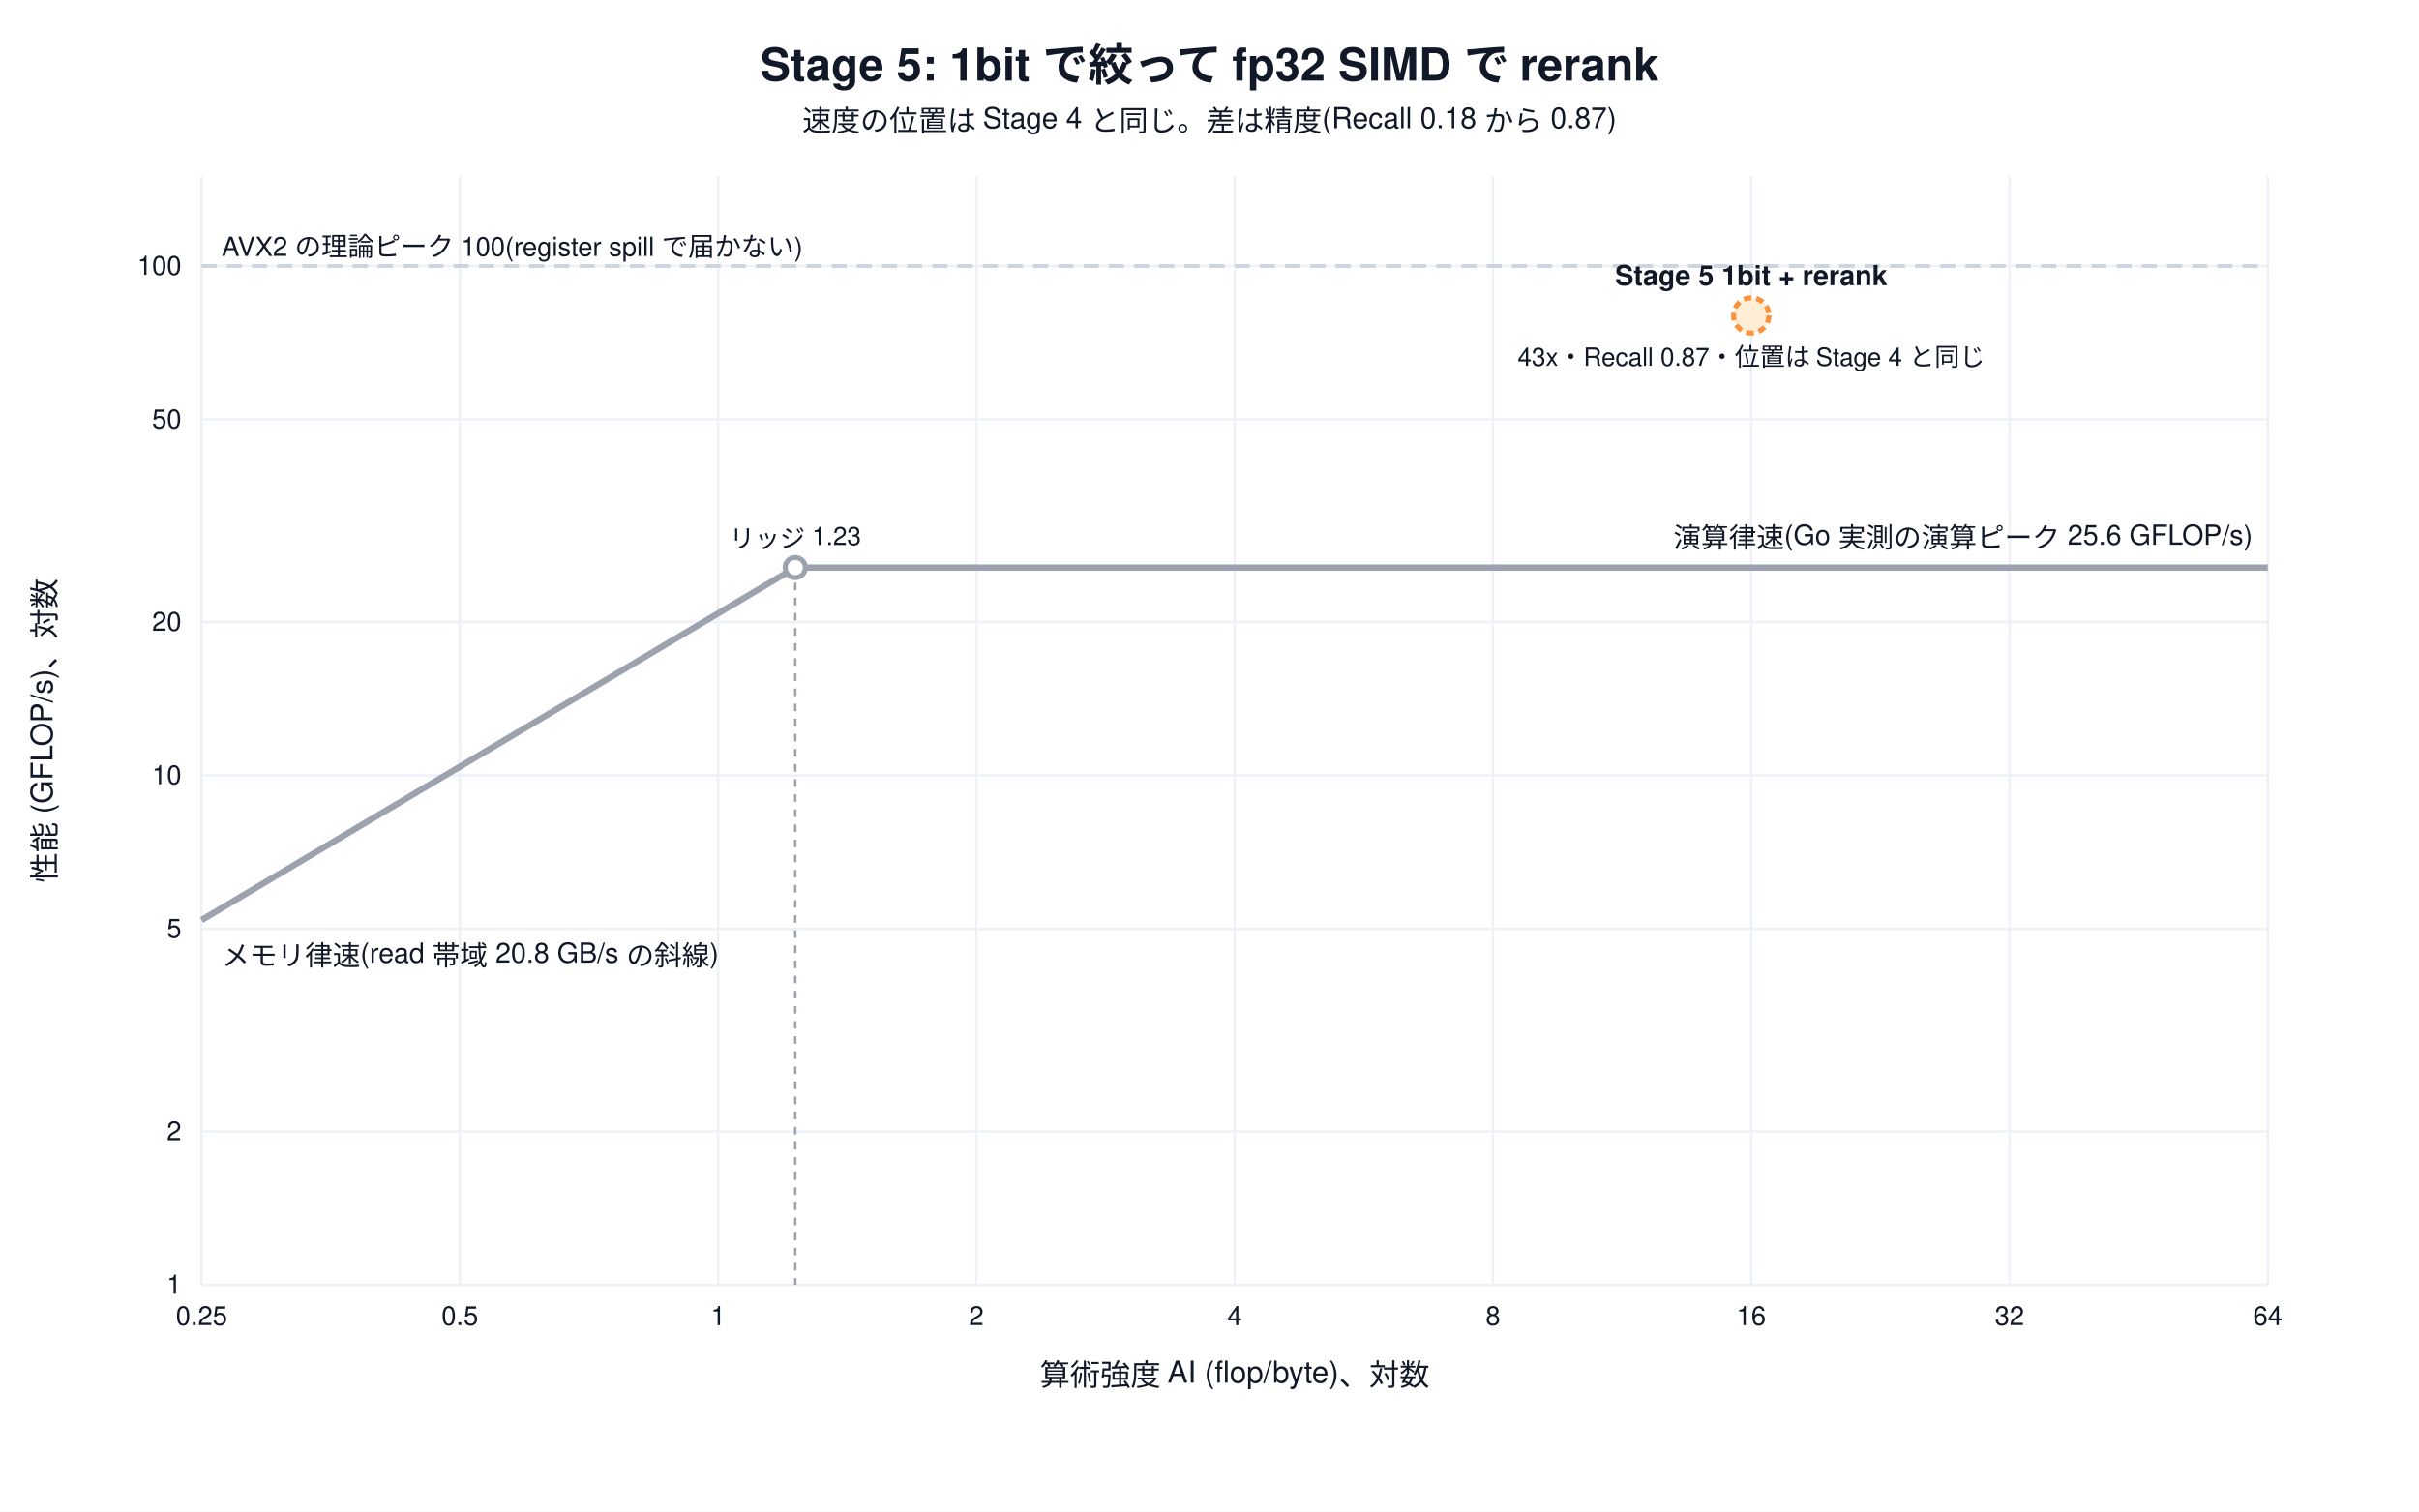
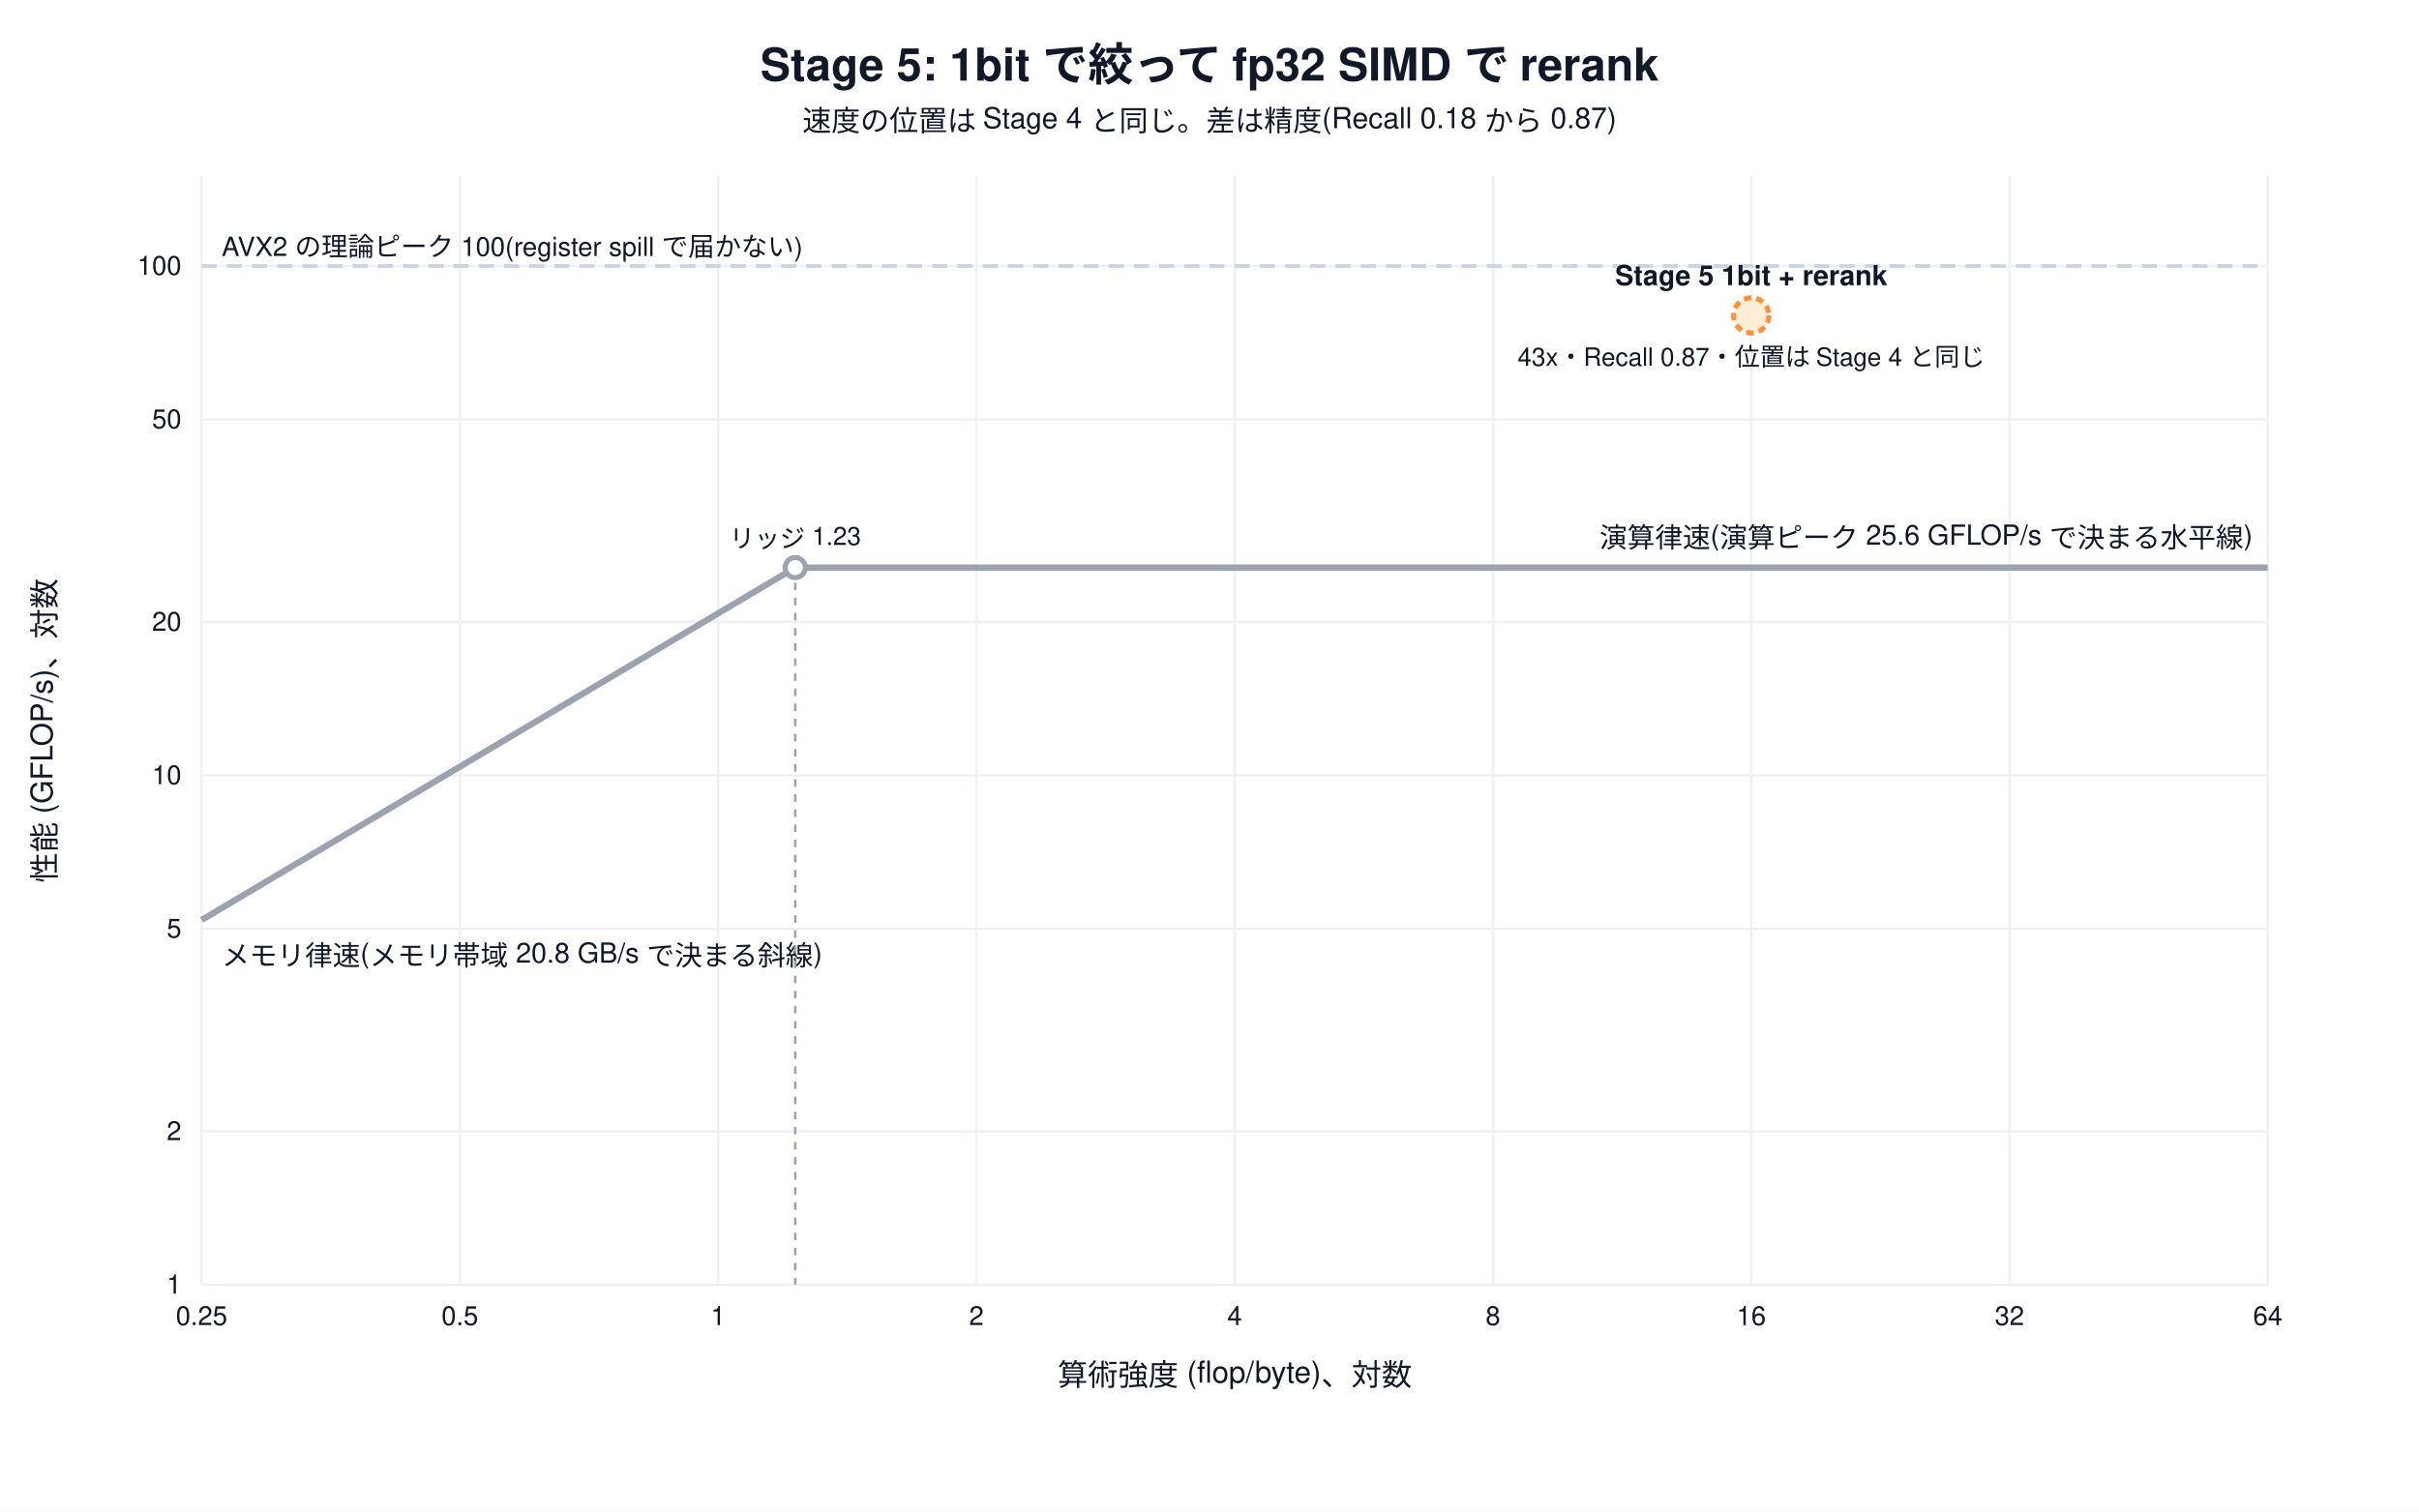
<svg xmlns="http://www.w3.org/2000/svg" viewBox="0 0 960 600">
  <style>text{font-family:'Helvetica Neue',Helvetica,Arial,'Hiragino Sans','Hiragino Kaku Gothic ProN',sans-serif;fill:#111827}</style>
  <rect width="960" height="600" fill="#ffffff" />
  <text x="480" y="32" font-size="18" font-weight="600" text-anchor="middle">Stage 5: 1bit で絞って fp32 SIMD で rerank</text>
  <text x="480" y="52" font-size="11.5" fill="#6b7280" text-anchor="middle">速度の位置は Stage 4 と同じ。差は精度(Recall 0.18 から 0.87)</text>
  <line x1="80.0" y1="70.0" x2="80.0" y2="510.0" stroke="#eef2f7" />
  <text x="80.0" y="526.0" font-size="10.5" fill="#6b7280" text-anchor="middle">0.25</text>
  <line x1="182.5" y1="70.0" x2="182.5" y2="510.0" stroke="#eef2f7" />
  <text x="182.5" y="526.0" font-size="10.5" fill="#6b7280" text-anchor="middle">0.5</text>
  <line x1="285.0" y1="70.0" x2="285.0" y2="510.0" stroke="#eef2f7" />
  <text x="285.0" y="526.0" font-size="10.5" fill="#6b7280" text-anchor="middle">1</text>
  <line x1="387.5" y1="70.0" x2="387.5" y2="510.0" stroke="#eef2f7" />
  <text x="387.5" y="526.0" font-size="10.5" fill="#6b7280" text-anchor="middle">2</text>
  <line x1="490.0" y1="70.0" x2="490.0" y2="510.0" stroke="#eef2f7" />
  <text x="490.0" y="526.0" font-size="10.5" fill="#6b7280" text-anchor="middle">4</text>
  <line x1="592.5" y1="70.0" x2="592.5" y2="510.0" stroke="#eef2f7" />
  <text x="592.5" y="526.0" font-size="10.5" fill="#6b7280" text-anchor="middle">8</text>
  <line x1="695.0" y1="70.0" x2="695.0" y2="510.0" stroke="#eef2f7" />
  <text x="695.0" y="526.0" font-size="10.5" fill="#6b7280" text-anchor="middle">16</text>
  <line x1="797.5" y1="70.0" x2="797.5" y2="510.0" stroke="#eef2f7" />
  <text x="797.5" y="526.0" font-size="10.5" fill="#6b7280" text-anchor="middle">32</text>
  <line x1="900.0" y1="70.0" x2="900.0" y2="510.0" stroke="#eef2f7" />
  <text x="900.0" y="526.0" font-size="10.5" fill="#6b7280" text-anchor="middle">64</text>
  <line x1="80.0" y1="510.0" x2="900.0" y2="510.0" stroke="#eef2f7" />
  <text x="72.0" y="513.5" font-size="10.5" fill="#6b7280" text-anchor="end">1</text>
  <line x1="80.0" y1="449.1" x2="900.0" y2="449.1" stroke="#eef2f7" />
  <text x="72.0" y="452.6" font-size="10.5" fill="#6b7280" text-anchor="end">2</text>
  <line x1="80.0" y1="368.7" x2="900.0" y2="368.7" stroke="#eef2f7" />
  <text x="72.0" y="372.2" font-size="10.5" fill="#6b7280" text-anchor="end">5</text>
  <line x1="80.0" y1="307.8" x2="900.0" y2="307.8" stroke="#eef2f7" />
  <text x="72.0" y="311.3" font-size="10.5" fill="#6b7280" text-anchor="end">10</text>
  <line x1="80.0" y1="246.9" x2="900.0" y2="246.9" stroke="#eef2f7" />
  <text x="72.0" y="250.4" font-size="10.5" fill="#6b7280" text-anchor="end">20</text>
  <line x1="80.0" y1="166.5" x2="900.0" y2="166.5" stroke="#eef2f7" />
  <text x="72.0" y="170.0" font-size="10.5" fill="#6b7280" text-anchor="end">50</text>
  <line x1="80.0" y1="105.6" x2="900.0" y2="105.6" stroke="#eef2f7" />
  <text x="72.0" y="109.1" font-size="10.5" fill="#6b7280" text-anchor="end">100</text>
-   <text x="490.0" y="550.0" font-size="12" fill="#374151" text-anchor="middle">算術強度 AI (flop/byte)、対数</text>
+   <text x="490.0" y="550.0" font-size="12" fill="#374151" text-anchor="middle">算術強度 (flop/byte)、対数</text>
  <text transform="translate(22,290.0) rotate(-90)" font-size="12" fill="#374151" text-anchor="middle">性能 (GFLOP/s)、対数</text>
  <polyline fill="none" stroke="#9ca3af" stroke-width="2.5" points="80.0,365.2 315.6,225.3 900.0,225.3" />
-   <text x="88.0" y="383.2" font-size="11" fill="#60a5fa" text-anchor="start">メモリ律速(read 帯域 20.8 GB/s の斜線)</text>
-   <text x="894.0" y="217.3" font-size="11" fill="#fb923c" text-anchor="end">演算律速(Go 実測の演算ピーク 25.6 GFLOP/s)</text>
+   <text x="88.0" y="383.2" font-size="11" fill="#60a5fa" text-anchor="start">メモリ律速(メモリ帯域 20.8 GB/s で決まる斜線)</text>
+   <text x="894.0" y="217.3" font-size="11" fill="#fb923c" text-anchor="end">演算律速(演算ピーク 25.6 GFLOP/s で決まる水平線)</text>
  <line x1="315.6" y1="225.3" x2="315.6" y2="510.0" stroke="#9ca3af" stroke-dasharray="3 3" />
  <circle cx="315.6" cy="225.3" r="4" fill="#ffffff" stroke="#9ca3af" stroke-width="2" />
  <text x="315.6" y="217.3" font-size="10" fill="#6b7280" text-anchor="middle">リッジ 1.23</text>
  <line x1="80.0" y1="105.6" x2="900.0" y2="105.6" stroke="#cbd5e1" stroke-width="1.5" stroke-dasharray="6 4" />
  <text x="88.0" y="101.6" font-size="10.5" fill="#94a3b8" text-anchor="start">AVX2 の理論ピーク 100(register spill で届かない)</text>
  <circle cx="695.0" cy="125.2" r="7" fill="#ffedd5" stroke="#fb923c" stroke-width="2" stroke-dasharray="3 2" />
  <text x="695.0" y="113.2" font-size="11" font-weight="600" fill="#111827" text-anchor="middle">Stage 5 1bit + rerank</text>
  <text x="695.0" y="145.2" font-size="10" fill="#6b7280" text-anchor="middle">43x・Recall 0.87・位置は Stage 4 と同じ</text>
</svg>
